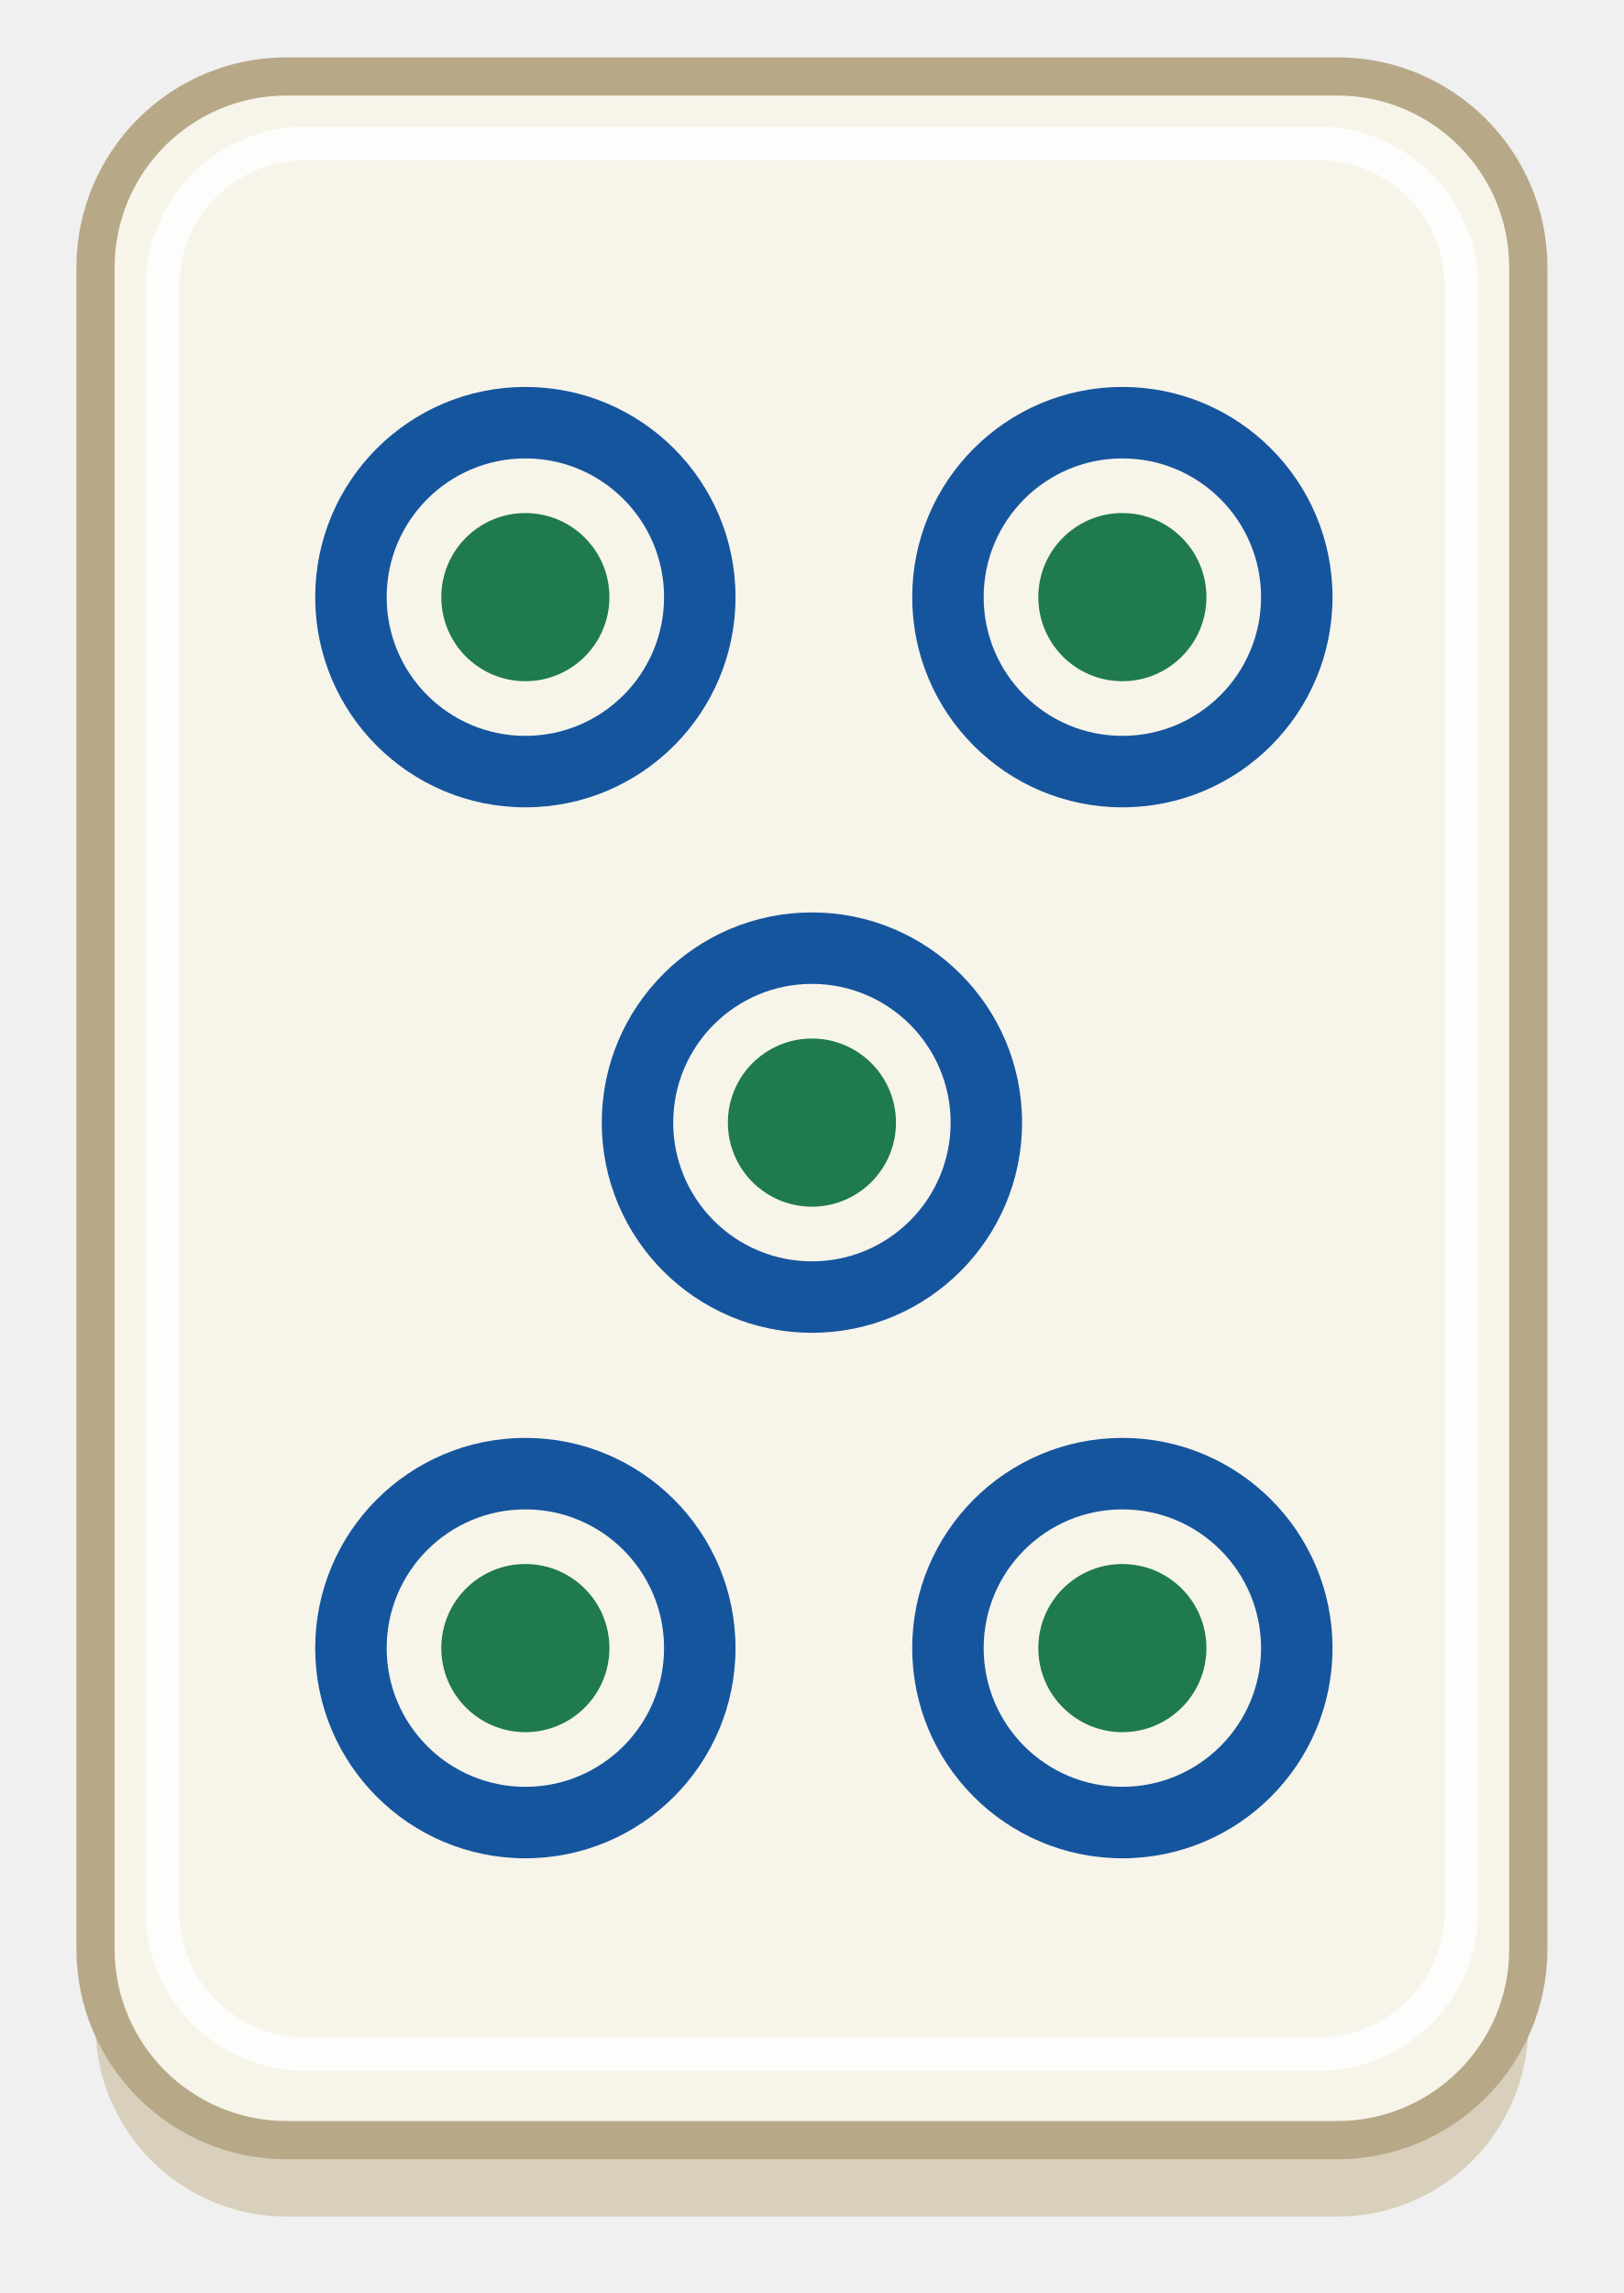
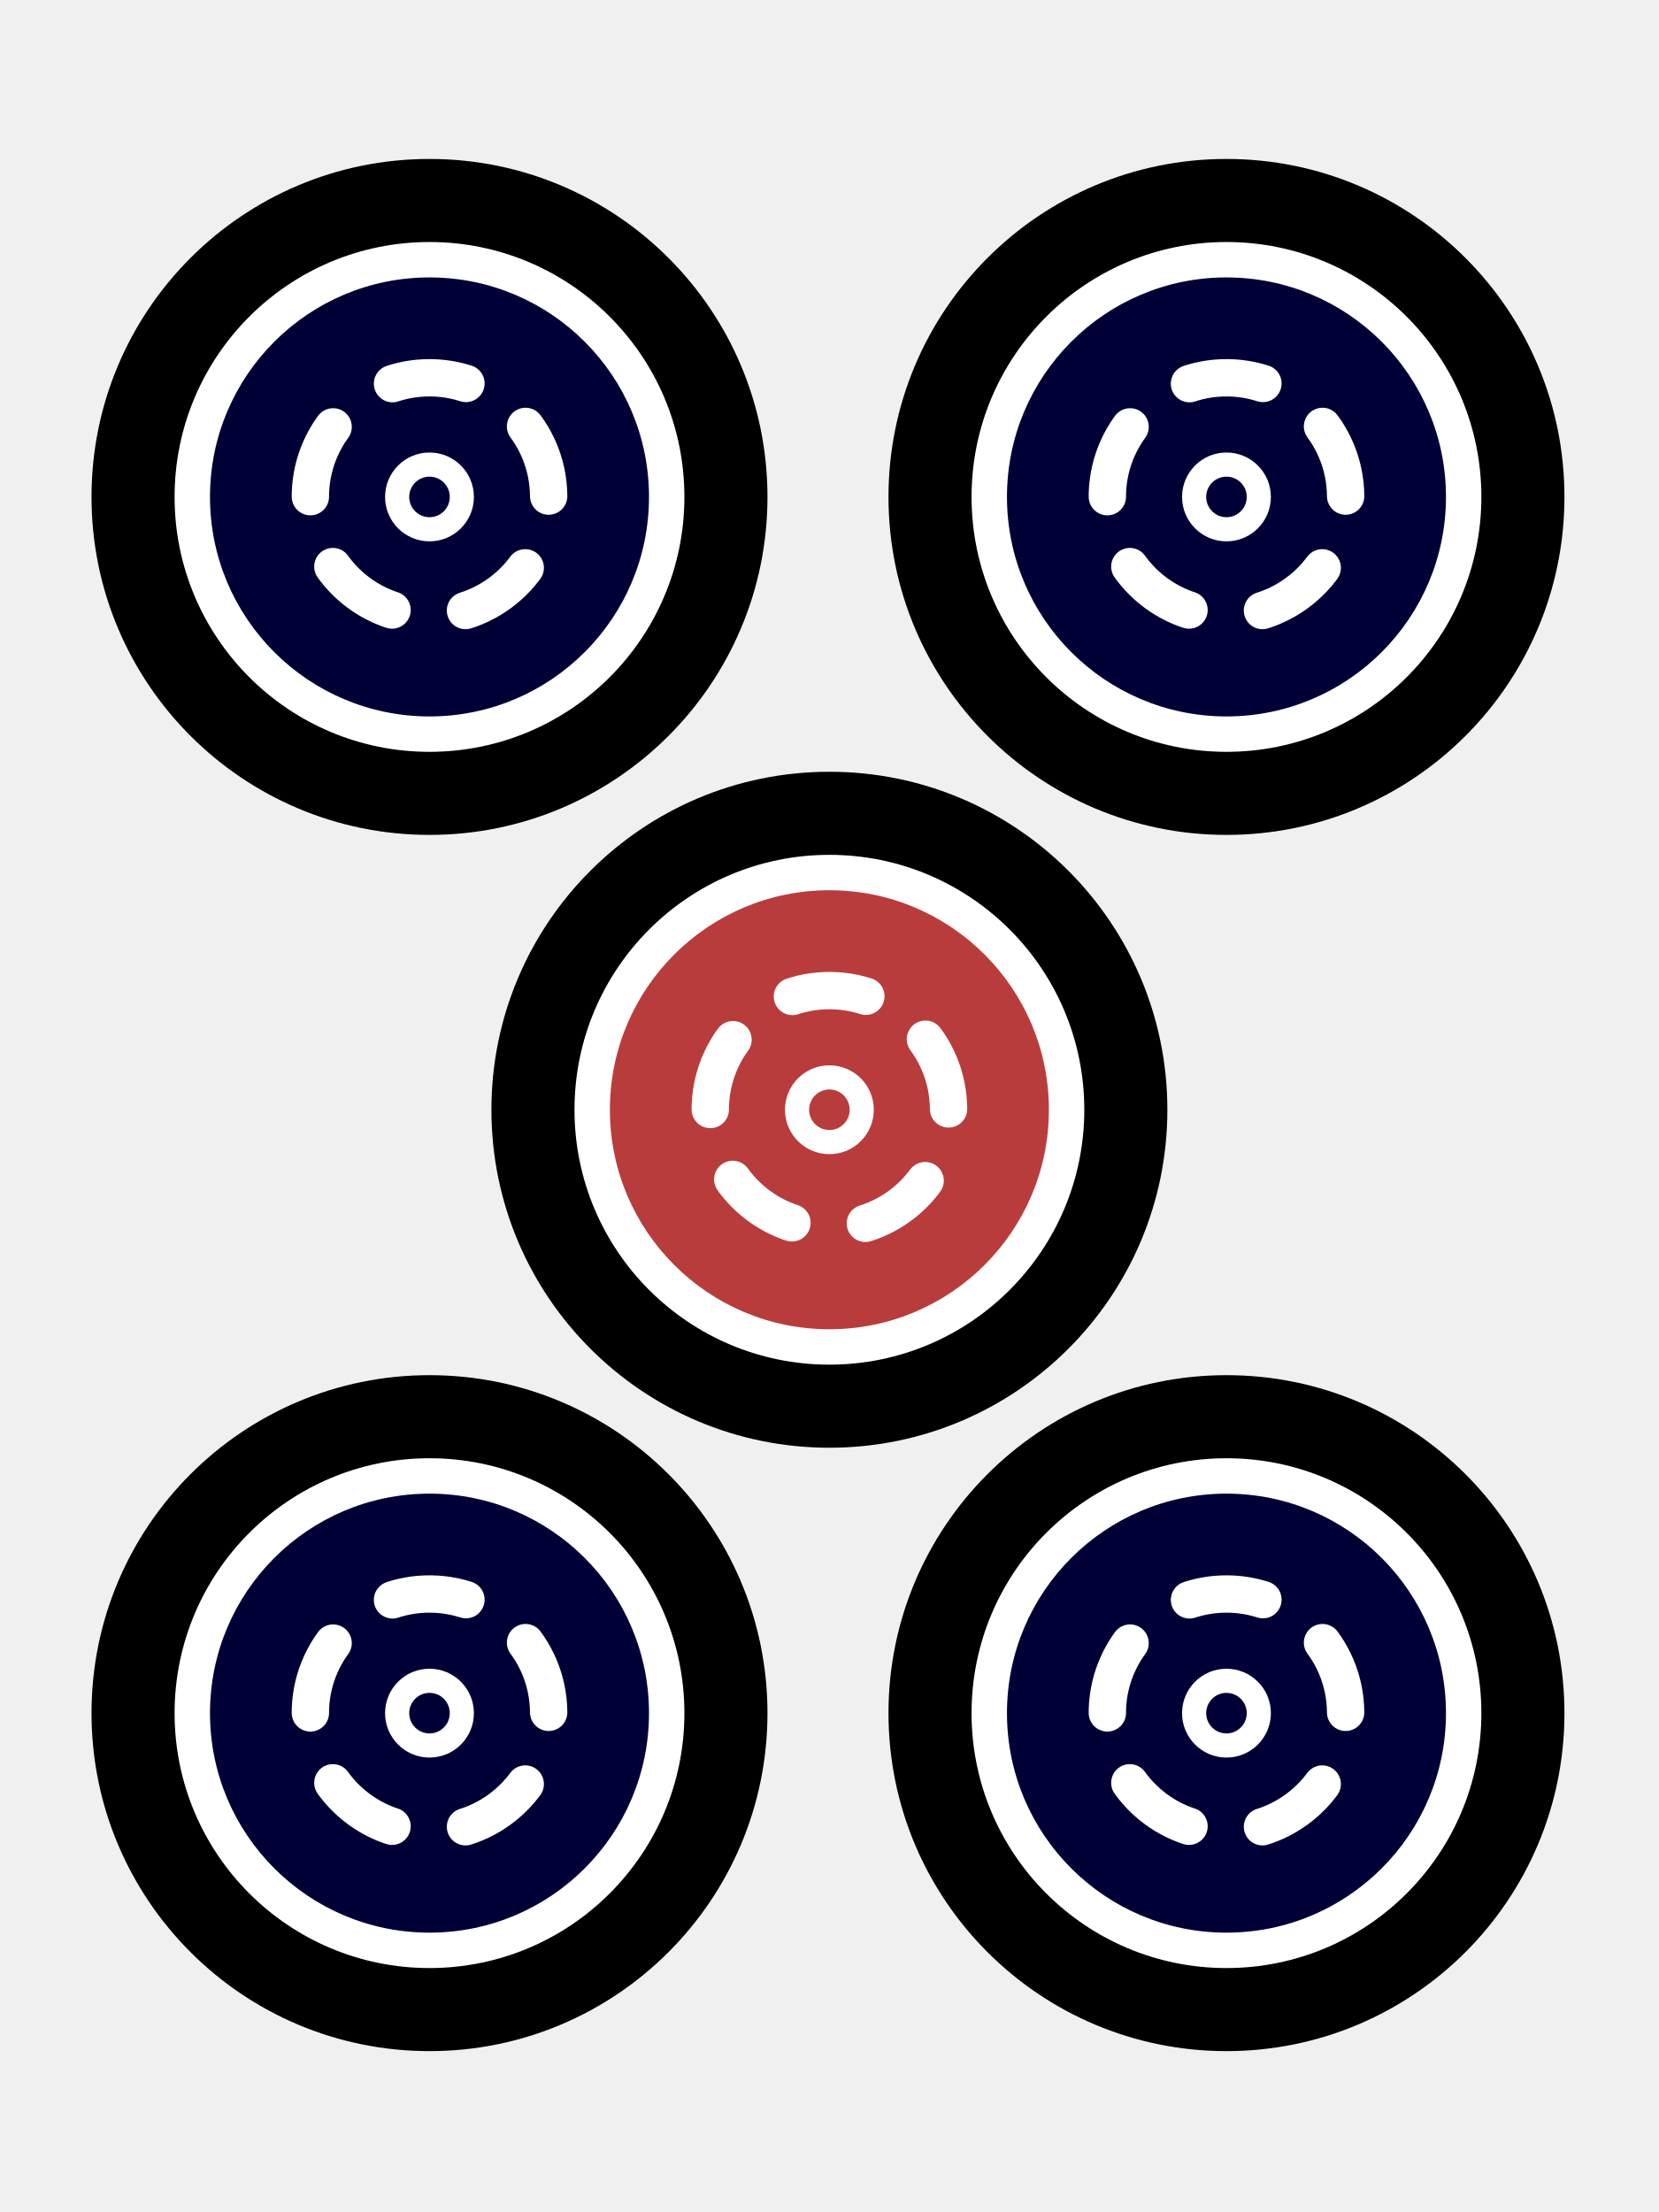
- <svg xmlns="http://www.w3.org/2000/svg" viewBox="0 0 34 48">
-   <rect x="2.4" y="3" width="29.6" height="43" rx="4" fill="#0000001f" />
-   <rect x="2" y="2.4" width="30" height="44" rx="4" fill="#d8d0bc" />
-   <rect x="2" y="1.6" width="30" height="43.2" rx="4" fill="#f7f4ea" stroke="#b7a888" stroke-width="0.8" />
-   <rect x="3.4" y="3" width="27.2" height="40" rx="3" fill="none" stroke="#ffffffcc" stroke-width="0.7" />
-   <circle cx="11" cy="12.5" r="4.4" fill="#15559e" />
-   <circle cx="11" cy="12.5" r="2.904" fill="#f7f4ea" />
-   <circle cx="11" cy="12.5" r="1.76" fill="#1f7a4d" />
-   <circle cx="23.5" cy="12.5" r="4.4" fill="#15559e" />
-   <circle cx="23.5" cy="12.5" r="2.904" fill="#f7f4ea" />
-   <circle cx="23.5" cy="12.5" r="1.76" fill="#1f7a4d" />
-   <circle cx="17" cy="23.5" r="4.4" fill="#15559e" />
-   <circle cx="17" cy="23.5" r="2.904" fill="#f7f4ea" />
-   <circle cx="17" cy="23.5" r="1.76" fill="#1f7a4d" />
-   <circle cx="11" cy="34.5" r="4.4" fill="#15559e" />
-   <circle cx="11" cy="34.5" r="2.904" fill="#f7f4ea" />
-   <circle cx="11" cy="34.5" r="1.76" fill="#1f7a4d" />
-   <circle cx="23.5" cy="34.5" r="4.4" fill="#15559e" />
-   <circle cx="23.5" cy="34.5" r="2.904" fill="#f7f4ea" />
-   <circle cx="23.5" cy="34.5" r="1.76" fill="#1f7a4d" />
+ <svg xmlns="http://www.w3.org/2000/svg" xmlns:ns1="http://www.openswatchbook.org/uri/2009/osb" width="300" height="400" viewBox="0 0 300 400" id="svg2" version="1.1">
+   <defs id="defs4">
+     <linearGradient id="linearGradient10055" ns1:paint="solid">
+       <stop style="stop-color:#000000;stop-opacity:1;" offset="0" id="stop10057" />
+     </linearGradient>
+     <marker orient="auto" refY="0" refX="0" id="Arrow1Lstart" style="overflow:visible">
+       <path id="path4978" d="M 0,0 5,-5 -12.5,0 5,5 0,0 Z" style="fill:#000000;fill-opacity:1;fill-rule:evenodd;stroke:#ff5c00;stroke-width:1pt;stroke-opacity:1" transform="matrix(0.8,0,0,0.8,10,0)" />
+     </marker>
+     <clipPath clipPathUnits="userSpaceOnUse" id="clipPath4243">
+       <circle style="opacity:1;fill:#000000;fill-opacity:0.297;fill-rule:nonzero;stroke:#000000;stroke-width:19.133;stroke-linecap:butt;stroke-linejoin:round;stroke-miterlimit:4;stroke-dasharray:none;stroke-dashoffset:0;stroke-opacity:1" id="circle4245" cx="-264.66" cy="-198.207" r="293.954" />
+     </clipPath>
+     <clipPath clipPathUnits="userSpaceOnUse" id="clipPath7847">
+       <ellipse style="opacity:1;fill:#822600;fill-opacity:1;fill-rule:nonzero;stroke:none;stroke-width:12;stroke-linecap:round;stroke-linejoin:round;stroke-miterlimit:4;stroke-dasharray:none;stroke-dashoffset:0;stroke-opacity:1" id="ellipse7849" cx="394" cy="552.362" rx="349.495" ry="216" />
+     </clipPath>
+     <clipPath clipPathUnits="userSpaceOnUse" id="clipPath4243-1">
+       <circle style="opacity:1;fill:#000000;fill-opacity:0.297;fill-rule:nonzero;stroke:#000000;stroke-width:19.133;stroke-linecap:butt;stroke-linejoin:round;stroke-miterlimit:4;stroke-dasharray:none;stroke-dashoffset:0;stroke-opacity:1" id="circle4245-4" cx="-264.66" cy="-198.207" r="293.954" />
+     </clipPath>
+     <clipPath clipPathUnits="userSpaceOnUse" id="clipPath7876">
+       <circle style="opacity:1;fill:#000000;fill-opacity:0.297;fill-rule:nonzero;stroke:#000000;stroke-width:19.133;stroke-linecap:butt;stroke-linejoin:round;stroke-miterlimit:4;stroke-dasharray:none;stroke-dashoffset:0;stroke-opacity:1" id="circle7878" cx="-264.66" cy="-198.207" r="293.954" />
+     </clipPath>
+     <clipPath clipPathUnits="userSpaceOnUse" id="clipPath14693">
+       <rect style="opacity:1;fill:#a53c3c;fill-opacity:1;fill-rule:nonzero;stroke:none;stroke-width:8;stroke-linecap:round;stroke-linejoin:round;stroke-miterlimit:4;stroke-dasharray:none;stroke-dashoffset:0;stroke-opacity:1" id="rect14695" width="131.784" height="168.821" x="-332.596" y="383.498" rx="1.255" ry="3.751" transform="matrix(0.9993908,-0.03489951,0.03489951,0.9993908,0,0)" />
+     </clipPath>
+     <clipPath clipPathUnits="userSpaceOnUse" id="clipPath14952">
+       <ellipse style="opacity:1;fill:#a53c3c;fill-opacity:1;fill-rule:nonzero;stroke:none;stroke-width:7;stroke-linecap:round;stroke-linejoin:round;stroke-miterlimit:4;stroke-dasharray:none;stroke-dashoffset:0;stroke-opacity:1" id="ellipse14954" cx="-271.344" cy="647.256" rx="69.057" ry="116.911" transform="matrix(0.9993908,-0.03489951,0.03489951,0.9993908,0,0)" />
+     </clipPath>
+     <pattern y="0" x="0" height="6" width="6" patternUnits="userSpaceOnUse" id="EMFhbasepattern" />
+   </defs>
+   <g id="layer1" transform="translate(0,-652.3622)">
+     <g id="g7942" transform="translate(4.6993944e-7,0.67748)">
+       <g id="g7728" transform="matrix(1.022735,0,0,1.022735,288.325,245.0186)">
+         <circle r="59.759" cy="485.489" cx="-205.976" id="circle7730" style="opacity:1;fill:#000000;fill-opacity:1;fill-rule:nonzero;stroke:none;stroke-width:8;stroke-linecap:round;stroke-linejoin:round;stroke-miterlimit:4;stroke-dasharray:none;stroke-dashoffset:0;stroke-opacity:1" />
+         <circle r="45.07" cy="485.489" cx="-205.976" id="circle7732" style="opacity:1;fill:#ffffff;fill-opacity:1;fill-rule:nonzero;stroke:none;stroke-width:8;stroke-linecap:round;stroke-linejoin:round;stroke-miterlimit:4;stroke-dasharray:none;stroke-dashoffset:0;stroke-opacity:1" />
+         <circle r="38.811" cy="485.489" cx="-205.976" id="circle7734" style="opacity:1;fill:#000037;fill-opacity:1;fill-rule:nonzero;stroke:none;stroke-width:8;stroke-linecap:round;stroke-linejoin:round;stroke-miterlimit:4;stroke-dasharray:none;stroke-dashoffset:0;stroke-opacity:1" />
+         <path style="opacity:1;fill:none;fill-opacity:0.297;fill-rule:nonzero;stroke:#ffffff;stroke-width:6.6;stroke-linecap:round;stroke-linejoin:round;stroke-miterlimit:4;stroke-dasharray:13.201, 13.201;stroke-dashoffset:0;stroke-opacity:1" id="path7736" d="m -188.246,-484.058 a 21.069,21.069 0 0 1 -20.673,21.065 21.069,21.069 0 0 1 -21.45,-20.273 21.069,21.069 0 0 1 19.866,-21.827 21.069,21.069 0 0 1 22.197,19.452" transform="matrix(0.9999763,-0.00689127,-0.00689127,-0.9999763,0,0)" />
+         <circle r="7.853" cy="485.489" cx="-205.976" id="circle7738" style="opacity:1;fill:#ffffff;fill-opacity:1;fill-rule:nonzero;stroke:none;stroke-width:8;stroke-linecap:round;stroke-linejoin:round;stroke-miterlimit:4;stroke-dasharray:none;stroke-dashoffset:0;stroke-opacity:1" />
+         <circle r="3.586" cy="485.489" cx="-205.976" id="circle7740" style="opacity:1;fill:#000037;fill-opacity:1;fill-rule:nonzero;stroke:none;stroke-width:8;stroke-linecap:round;stroke-linejoin:round;stroke-miterlimit:4;stroke-dasharray:none;stroke-dashoffset:0;stroke-opacity:1" />
+       </g>
+       <g transform="matrix(1.022735,0,0,1.022735,432.4431,245.0186)" id="g7784">
+         <circle style="opacity:1;fill:#000000;fill-opacity:1;fill-rule:nonzero;stroke:none;stroke-width:8;stroke-linecap:round;stroke-linejoin:round;stroke-miterlimit:4;stroke-dasharray:none;stroke-dashoffset:0;stroke-opacity:1" id="circle7786" cx="-205.976" cy="485.489" r="59.759" />
+         <circle style="opacity:1;fill:#ffffff;fill-opacity:1;fill-rule:nonzero;stroke:none;stroke-width:8;stroke-linecap:round;stroke-linejoin:round;stroke-miterlimit:4;stroke-dasharray:none;stroke-dashoffset:0;stroke-opacity:1" id="circle7788" cx="-205.976" cy="485.489" r="45.07" />
+         <circle style="opacity:1;fill:#000037;fill-opacity:1;fill-rule:nonzero;stroke:none;stroke-width:8;stroke-linecap:round;stroke-linejoin:round;stroke-miterlimit:4;stroke-dasharray:none;stroke-dashoffset:0;stroke-opacity:1" id="circle7790" cx="-205.976" cy="485.489" r="38.811" />
+         <path transform="matrix(0.9999763,-0.00689127,-0.00689127,-0.9999763,0,0)" d="m -188.246,-484.058 a 21.069,21.069 0 0 1 -20.673,21.065 21.069,21.069 0 0 1 -21.45,-20.273 21.069,21.069 0 0 1 19.866,-21.827 21.069,21.069 0 0 1 22.197,19.452" id="path7792" style="opacity:1;fill:none;fill-opacity:0.297;fill-rule:nonzero;stroke:#ffffff;stroke-width:6.6;stroke-linecap:round;stroke-linejoin:round;stroke-miterlimit:4;stroke-dasharray:13.201, 13.201;stroke-dashoffset:0;stroke-opacity:1" />
+         <circle style="opacity:1;fill:#ffffff;fill-opacity:1;fill-rule:nonzero;stroke:none;stroke-width:8;stroke-linecap:round;stroke-linejoin:round;stroke-miterlimit:4;stroke-dasharray:none;stroke-dashoffset:0;stroke-opacity:1" id="circle7794" cx="-205.976" cy="485.489" r="7.853" />
+         <circle style="opacity:1;fill:#000037;fill-opacity:1;fill-rule:nonzero;stroke:none;stroke-width:8;stroke-linecap:round;stroke-linejoin:round;stroke-miterlimit:4;stroke-dasharray:none;stroke-dashoffset:0;stroke-opacity:1" id="circle7796" cx="-205.976" cy="485.489" r="3.586" />
+       </g>
+       <g transform="matrix(1.022735,0,0,1.022735,288.325,464.9497)" id="g7798">
+         <circle style="opacity:1;fill:#000000;fill-opacity:1;fill-rule:nonzero;stroke:none;stroke-width:8;stroke-linecap:round;stroke-linejoin:round;stroke-miterlimit:4;stroke-dasharray:none;stroke-dashoffset:0;stroke-opacity:1" id="circle7800" cx="-205.976" cy="485.489" r="59.759" />
+         <circle style="opacity:1;fill:#ffffff;fill-opacity:1;fill-rule:nonzero;stroke:none;stroke-width:8;stroke-linecap:round;stroke-linejoin:round;stroke-miterlimit:4;stroke-dasharray:none;stroke-dashoffset:0;stroke-opacity:1" id="circle7802" cx="-205.976" cy="485.489" r="45.07" />
+         <circle style="opacity:1;fill:#000037;fill-opacity:1;fill-rule:nonzero;stroke:none;stroke-width:8;stroke-linecap:round;stroke-linejoin:round;stroke-miterlimit:4;stroke-dasharray:none;stroke-dashoffset:0;stroke-opacity:1" id="circle7804" cx="-205.976" cy="485.489" r="38.811" />
+         <path transform="matrix(0.9999763,-0.00689127,-0.00689127,-0.9999763,0,0)" d="m -188.246,-484.058 a 21.069,21.069 0 0 1 -20.673,21.065 21.069,21.069 0 0 1 -21.45,-20.273 21.069,21.069 0 0 1 19.866,-21.827 21.069,21.069 0 0 1 22.197,19.452" id="path7806" style="opacity:1;fill:none;fill-opacity:0.297;fill-rule:nonzero;stroke:#ffffff;stroke-width:6.6;stroke-linecap:round;stroke-linejoin:round;stroke-miterlimit:4;stroke-dasharray:13.201, 13.201;stroke-dashoffset:0;stroke-opacity:1" />
+         <circle style="opacity:1;fill:#ffffff;fill-opacity:1;fill-rule:nonzero;stroke:none;stroke-width:8;stroke-linecap:round;stroke-linejoin:round;stroke-miterlimit:4;stroke-dasharray:none;stroke-dashoffset:0;stroke-opacity:1" id="circle7808" cx="-205.976" cy="485.489" r="7.853" />
+         <circle style="opacity:1;fill:#000037;fill-opacity:1;fill-rule:nonzero;stroke:none;stroke-width:8;stroke-linecap:round;stroke-linejoin:round;stroke-miterlimit:4;stroke-dasharray:none;stroke-dashoffset:0;stroke-opacity:1" id="circle7810" cx="-205.976" cy="485.489" r="3.586" />
+       </g>
+       <g id="g7812" transform="matrix(1.022735,0,0,1.022735,432.4431,464.9497)">
+         <circle r="59.759" cy="485.489" cx="-205.976" id="circle7814" style="opacity:1;fill:#000000;fill-opacity:1;fill-rule:nonzero;stroke:none;stroke-width:8;stroke-linecap:round;stroke-linejoin:round;stroke-miterlimit:4;stroke-dasharray:none;stroke-dashoffset:0;stroke-opacity:1" />
+         <circle r="45.07" cy="485.489" cx="-205.976" id="circle7816" style="opacity:1;fill:#ffffff;fill-opacity:1;fill-rule:nonzero;stroke:none;stroke-width:8;stroke-linecap:round;stroke-linejoin:round;stroke-miterlimit:4;stroke-dasharray:none;stroke-dashoffset:0;stroke-opacity:1" />
+         <circle r="38.811" cy="485.489" cx="-205.976" id="circle7818" style="opacity:1;fill:#000037;fill-opacity:1;fill-rule:nonzero;stroke:none;stroke-width:8;stroke-linecap:round;stroke-linejoin:round;stroke-miterlimit:4;stroke-dasharray:none;stroke-dashoffset:0;stroke-opacity:1" />
+         <path style="opacity:1;fill:none;fill-opacity:0.297;fill-rule:nonzero;stroke:#ffffff;stroke-width:6.6;stroke-linecap:round;stroke-linejoin:round;stroke-miterlimit:4;stroke-dasharray:13.201, 13.201;stroke-dashoffset:0;stroke-opacity:1" id="path7820" d="m -188.246,-484.058 a 21.069,21.069 0 0 1 -20.673,21.065 21.069,21.069 0 0 1 -21.45,-20.273 21.069,21.069 0 0 1 19.866,-21.827 21.069,21.069 0 0 1 22.197,19.452" transform="matrix(0.9999763,-0.00689127,-0.00689127,-0.9999763,0,0)" />
+         <circle r="7.853" cy="485.489" cx="-205.976" id="circle7822" style="opacity:1;fill:#ffffff;fill-opacity:1;fill-rule:nonzero;stroke:none;stroke-width:8;stroke-linecap:round;stroke-linejoin:round;stroke-miterlimit:4;stroke-dasharray:none;stroke-dashoffset:0;stroke-opacity:1" />
+         <circle r="3.586" cy="485.489" cx="-205.976" id="circle7824" style="opacity:1;fill:#000037;fill-opacity:1;fill-rule:nonzero;stroke:none;stroke-width:8;stroke-linecap:round;stroke-linejoin:round;stroke-miterlimit:4;stroke-dasharray:none;stroke-dashoffset:0;stroke-opacity:1" />
+       </g>
+       <g transform="matrix(1.022735,0,0,1.022735,360.6396,355.8352)" id="g7826">
+         <circle style="opacity:1;fill:#000000;fill-opacity:1;fill-rule:nonzero;stroke:none;stroke-width:8;stroke-linecap:round;stroke-linejoin:round;stroke-miterlimit:4;stroke-dasharray:none;stroke-dashoffset:0;stroke-opacity:1" id="circle7828" cx="-205.976" cy="485.489" r="59.759" />
+         <circle style="opacity:1;fill:#ffffff;fill-opacity:1;fill-rule:nonzero;stroke:none;stroke-width:8;stroke-linecap:round;stroke-linejoin:round;stroke-miterlimit:4;stroke-dasharray:none;stroke-dashoffset:0;stroke-opacity:1" id="circle7830" cx="-205.976" cy="485.489" r="45.07" />
+         <circle style="opacity:1;fill:#b93c3c;fill-opacity:1;fill-rule:nonzero;stroke:none;stroke-width:8;stroke-linecap:round;stroke-linejoin:round;stroke-miterlimit:4;stroke-dasharray:none;stroke-dashoffset:0;stroke-opacity:1" id="circle7832" cx="-205.976" cy="485.489" r="38.811" />
+         <path transform="matrix(0.9999763,-0.00689127,-0.00689127,-0.9999763,0,0)" d="m -188.246,-484.058 a 21.069,21.069 0 0 1 -20.673,21.065 21.069,21.069 0 0 1 -21.45,-20.273 21.069,21.069 0 0 1 19.866,-21.827 21.069,21.069 0 0 1 22.197,19.452" id="path7834" style="opacity:1;fill:none;fill-opacity:0.297;fill-rule:nonzero;stroke:#ffffff;stroke-width:6.6;stroke-linecap:round;stroke-linejoin:round;stroke-miterlimit:4;stroke-dasharray:13.201, 13.201;stroke-dashoffset:0;stroke-opacity:1" />
+         <circle style="opacity:1;fill:#ffffff;fill-opacity:1;fill-rule:nonzero;stroke:none;stroke-width:8;stroke-linecap:round;stroke-linejoin:round;stroke-miterlimit:4;stroke-dasharray:none;stroke-dashoffset:0;stroke-opacity:1" id="circle7836" cx="-205.976" cy="485.489" r="7.853" />
+         <circle style="opacity:1;fill:#b93c3c;fill-opacity:1;fill-rule:nonzero;stroke:none;stroke-width:8;stroke-linecap:round;stroke-linejoin:round;stroke-miterlimit:4;stroke-dasharray:none;stroke-dashoffset:0;stroke-opacity:1" id="circle7838" cx="-205.976" cy="485.489" r="3.586" />
+       </g>
+     </g>
+   </g>
</svg>
